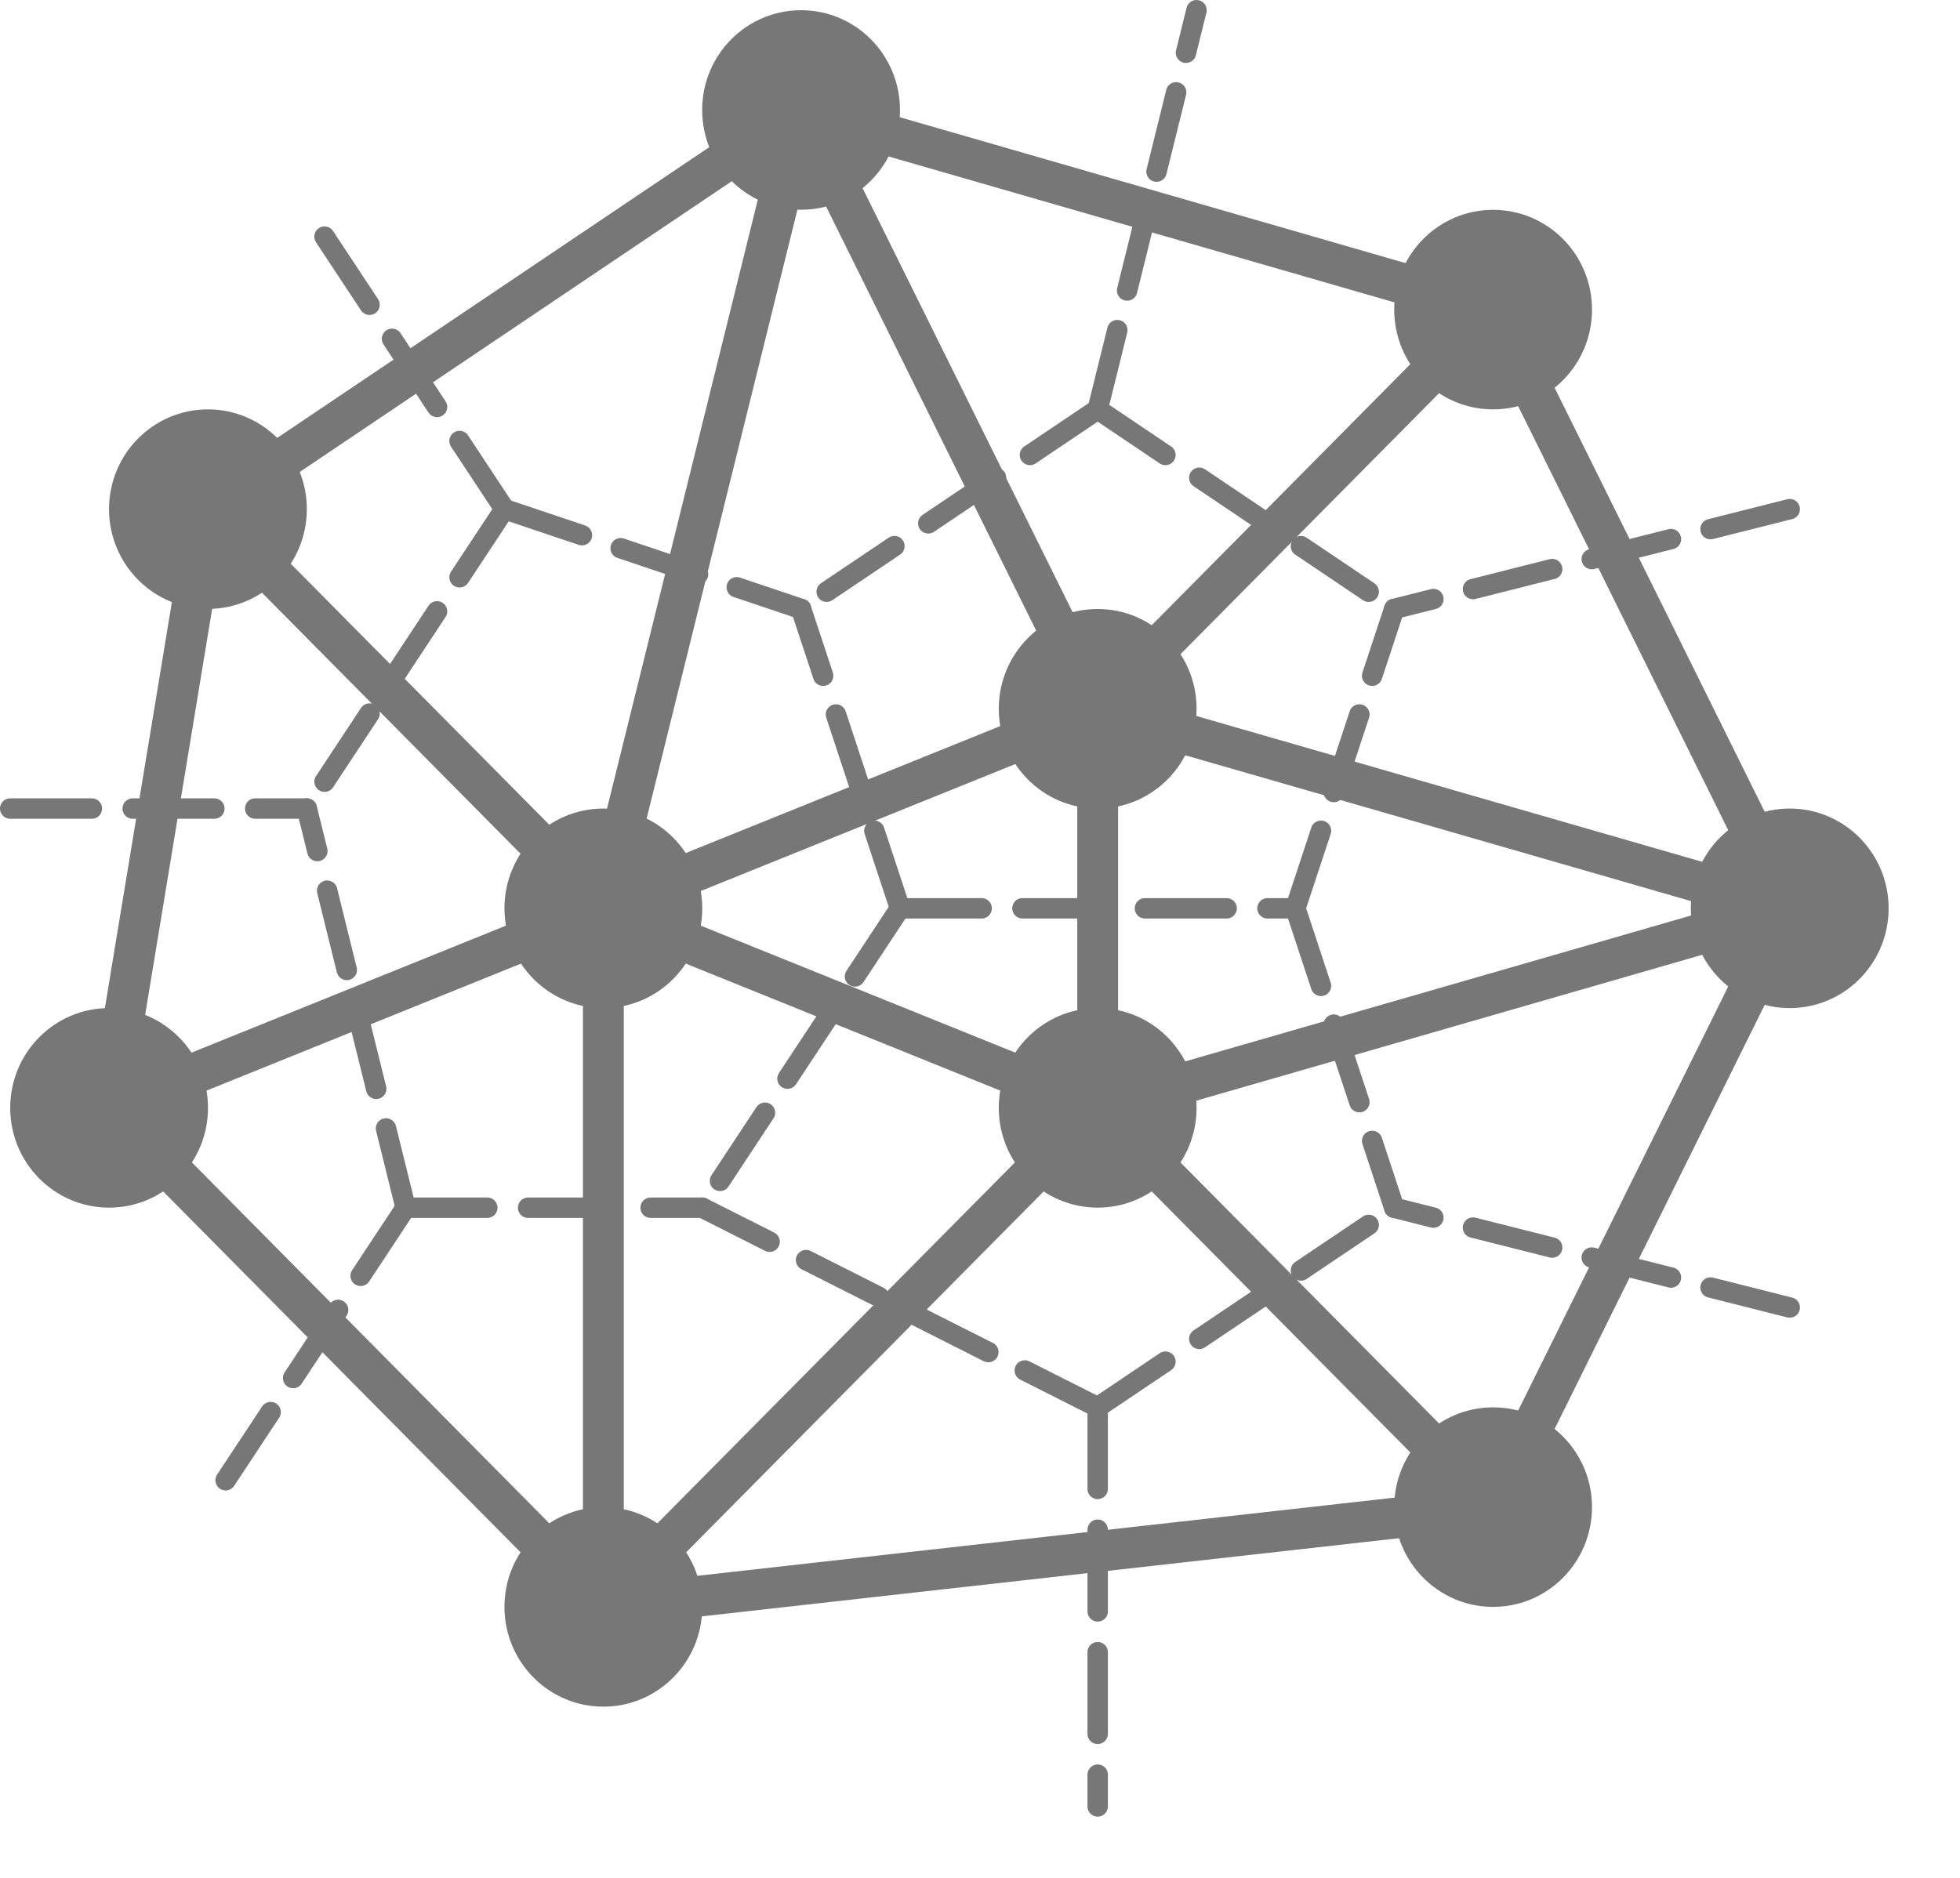
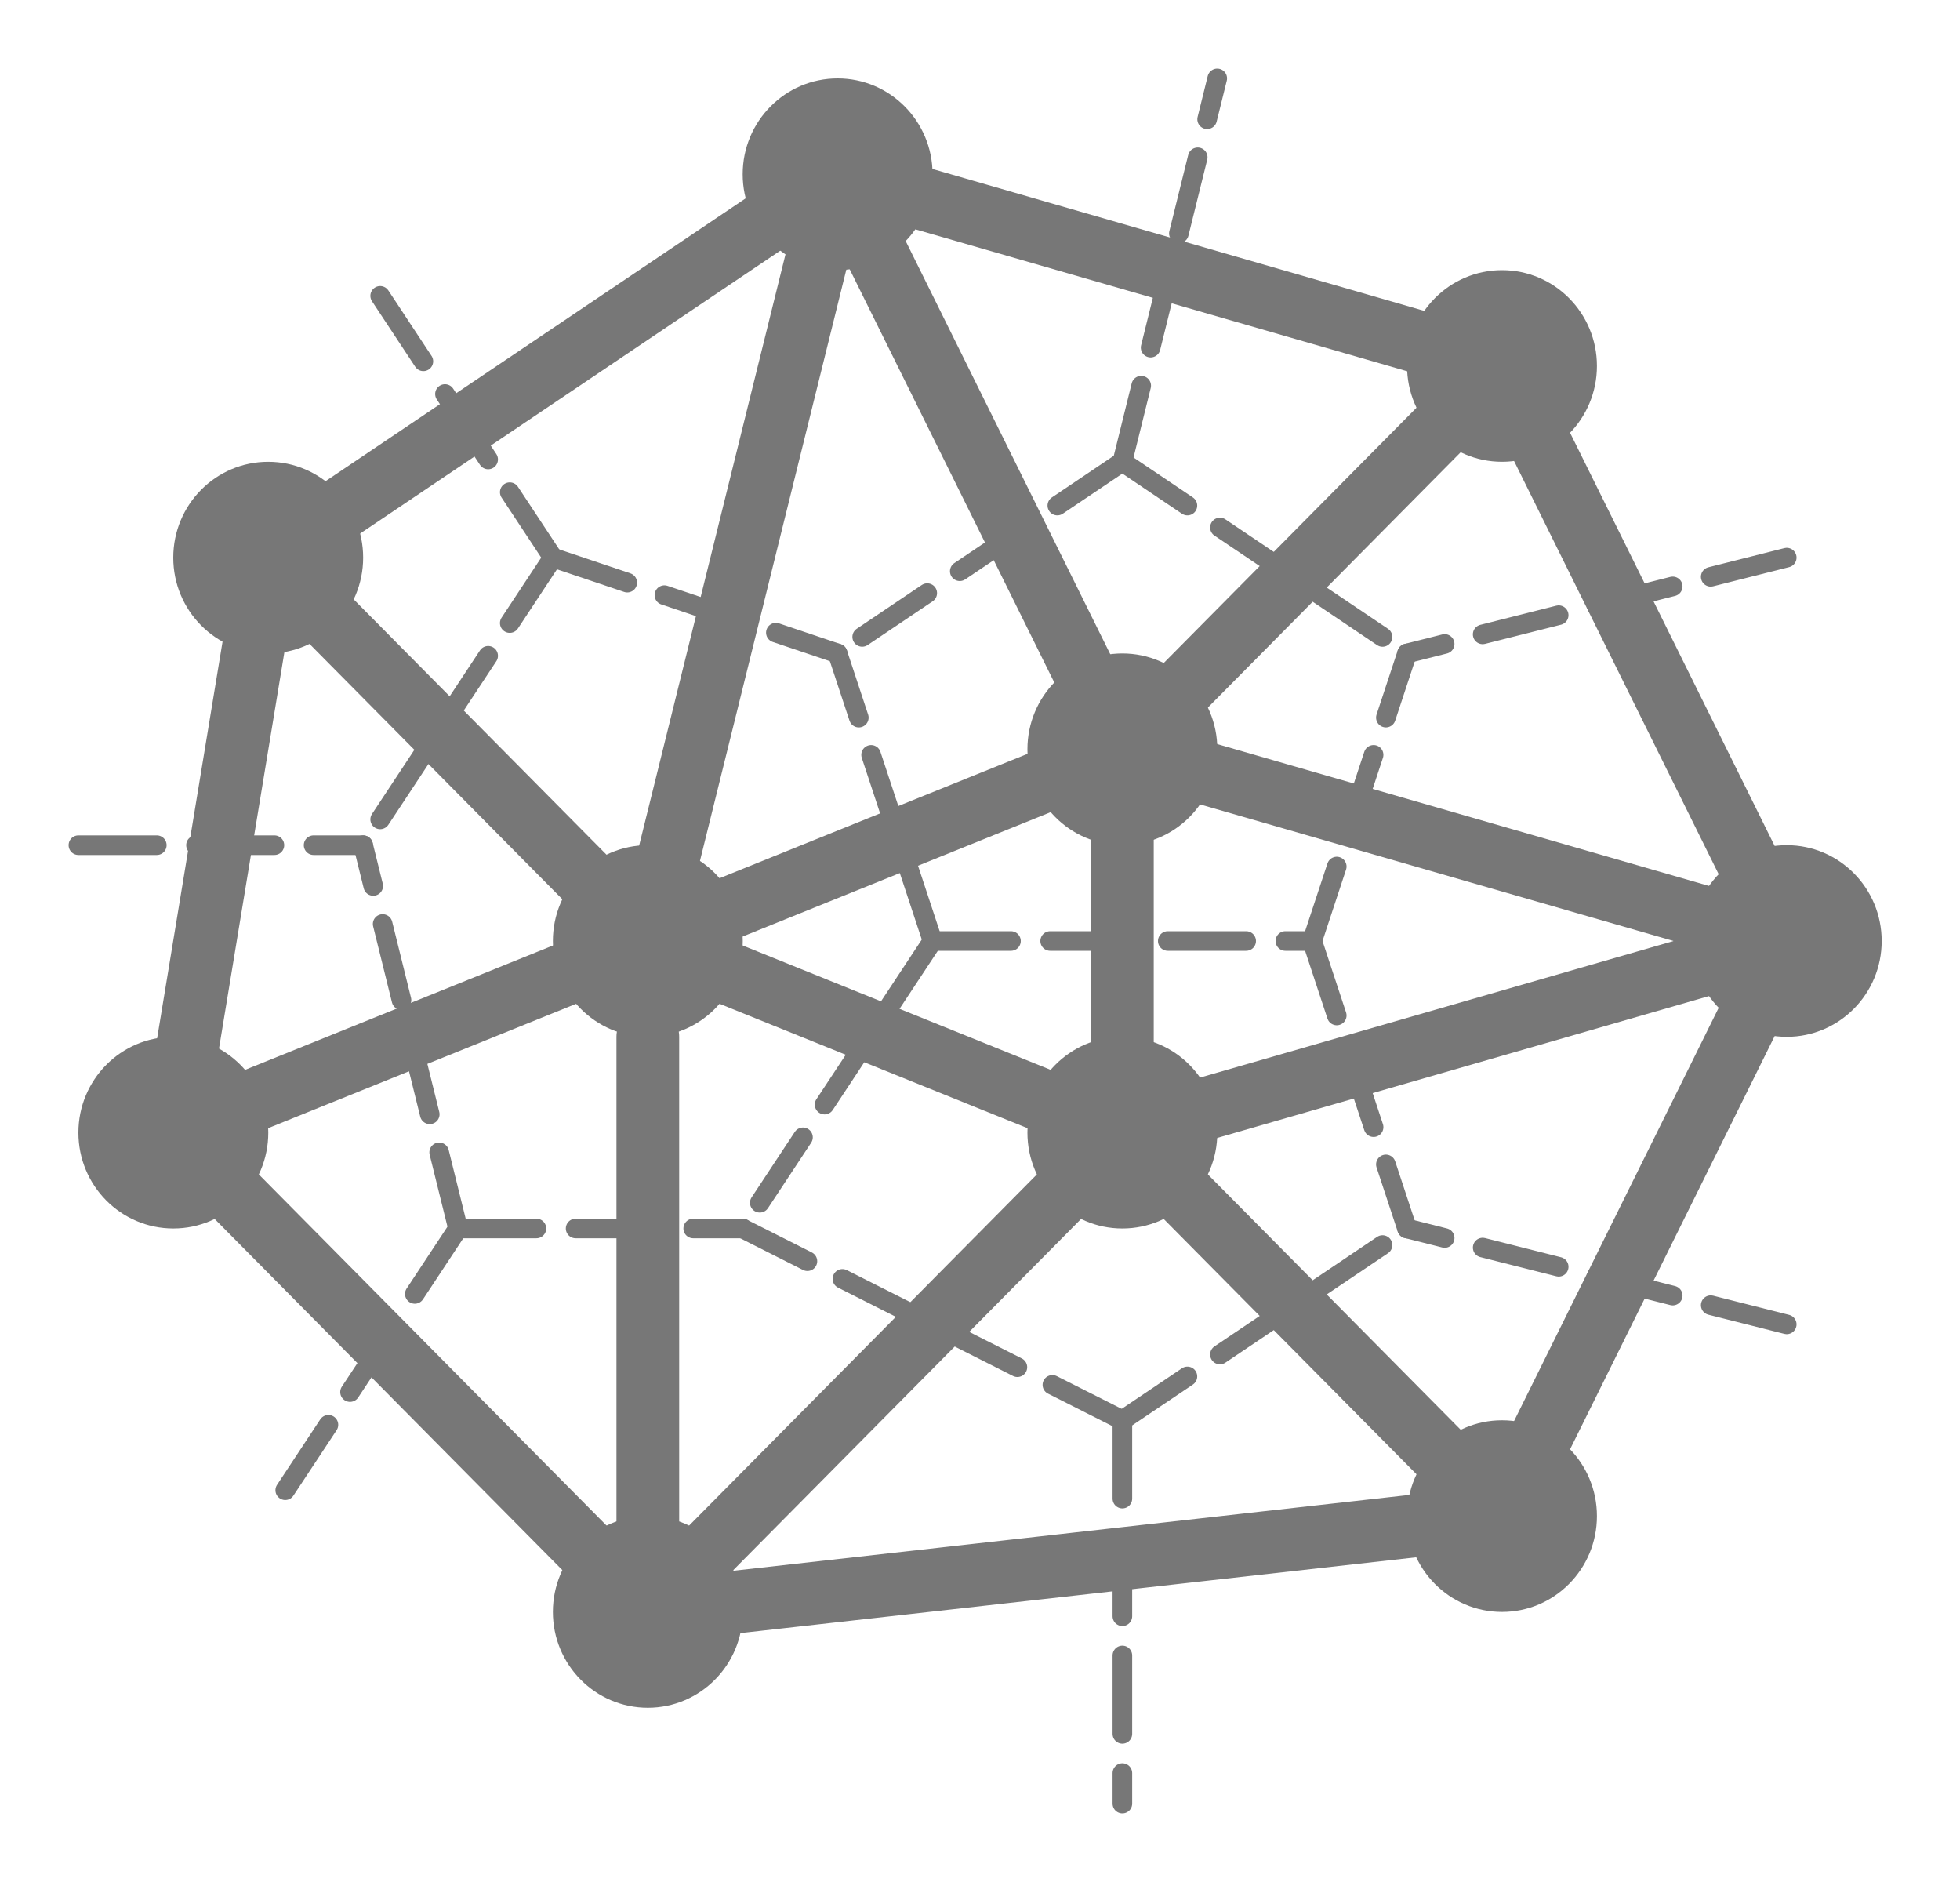
- <svg xmlns="http://www.w3.org/2000/svg" width="24" height="23" viewBox="0 0 24 23" fill="none">
-   <g id="Group 14">
-     <ellipse id="Ellipse 4" cx="2.546" cy="6.236" rx="1.211" ry="1.222" fill="#777777" />
-     <ellipse id="Ellipse 5" cx="1.336" cy="13.569" rx="1.211" ry="1.222" fill="#777777" />
-     <ellipse id="Ellipse 6" cx="7.388" cy="19.681" rx="1.211" ry="1.222" fill="#777777" />
-     <ellipse id="Ellipse 7" cx="13.441" cy="13.569" rx="1.211" ry="1.222" fill="#777777" />
-     <ellipse id="Ellipse 8" cx="18.283" cy="18.459" rx="1.211" ry="1.222" fill="#777777" />
-     <ellipse id="Ellipse 9" cx="21.915" cy="11.125" rx="1.211" ry="1.222" fill="#777777" />
-     <ellipse id="Ellipse 10" cx="13.441" cy="8.681" rx="1.211" ry="1.222" fill="#777777" />
-     <ellipse id="Ellipse 11" cx="18.283" cy="3.792" rx="1.211" ry="1.222" fill="#777777" />
-     <ellipse id="Ellipse 12" cx="9.809" cy="1.347" rx="1.211" ry="1.222" fill="#777777" />
-     <ellipse id="Ellipse 13" cx="7.388" cy="11.125" rx="1.211" ry="1.222" fill="#777777" />
-     <path id="Line 44" d="M18.283 3.792L9.809 1.347" stroke="#777777" stroke-width="0.5" stroke-linecap="round" />
-     <path id="Line 45" d="M18.283 3.792L21.915 11.125" stroke="#777777" stroke-width="0.5" stroke-linecap="round" />
-     <path id="Line 46" d="M18.283 18.459L21.915 11.125" stroke="#777777" stroke-width="0.5" stroke-linecap="round" />
-     <path id="Line 47" d="M18.283 18.459L7.388 19.681" stroke="#777777" stroke-width="0.5" stroke-linecap="round" />
-     <path id="Line 48" d="M1.336 13.569L7.388 19.681" stroke="#777777" stroke-width="0.5" stroke-linecap="round" />
-     <path id="Line 49" d="M1.336 13.569L2.546 6.236" stroke="#777777" stroke-width="0.5" stroke-linecap="round" />
-     <path id="Line 50" d="M9.809 1.347L2.546 6.236" stroke="#777777" stroke-width="0.5" stroke-linecap="round" />
-     <path id="Line 64" d="M6.178 6.236L3.757 2.57" stroke="#777777" stroke-width="0.25" stroke-linecap="round" stroke-dasharray="1 0.5" />
-     <path id="Line 68" d="M6.178 6.236L9.809 7.458" stroke="#777777" stroke-width="0.25" stroke-linecap="round" stroke-dasharray="1 0.5" />
-     <path id="Line 69" d="M13.441 5.014L9.809 7.458" stroke="#777777" stroke-width="0.25" stroke-linecap="round" stroke-dasharray="1 0.5" />
-     <path id="Line 70" d="M13.441 5.014L14.651 0.125" stroke="#777777" stroke-width="0.25" stroke-linecap="round" stroke-dasharray="1 0.5" />
-     <path id="Line 71" d="M13.441 5.014L17.072 7.458" stroke="#777777" stroke-width="0.25" stroke-linecap="round" stroke-dasharray="1 0.5" />
-     <path id="Line 72" d="M15.862 11.125L17.072 7.458" stroke="#777777" stroke-width="0.25" stroke-linecap="round" stroke-dasharray="1 0.5" />
-     <path id="Line 76" d="M21.915 6.236L17.072 7.458" stroke="#777777" stroke-width="0.25" stroke-linecap="round" stroke-dasharray="1 0.5" />
-     <path id="Line 73" d="M15.862 11.125L17.072 14.792" stroke="#777777" stroke-width="0.25" stroke-linecap="round" stroke-dasharray="1 0.5" />
-     <path id="Line 75" d="M21.915 16.014L17.072 14.792" stroke="#777777" stroke-width="0.25" stroke-linecap="round" stroke-dasharray="1 0.5" />
-     <path id="Line 74" d="M13.441 17.236L17.072 14.792" stroke="#777777" stroke-width="0.25" stroke-linecap="round" stroke-dasharray="1 0.5" />
-     <path id="Line 77" d="M13.441 17.236V22.125" stroke="#777777" stroke-width="0.25" stroke-linecap="round" stroke-dasharray="1 0.5" />
-     <path id="Line 78" d="M13.441 17.236L8.599 14.792" stroke="#777777" stroke-width="0.25" stroke-linecap="round" stroke-dasharray="1 0.5" />
-     <path id="Line 79" d="M11.02 11.125L8.599 14.792" stroke="#777777" stroke-width="0.25" stroke-linecap="round" stroke-dasharray="1 0.5" />
-     <path id="Line 82" d="M4.967 14.792L8.599 14.792" stroke="#777777" stroke-width="0.25" stroke-linecap="round" stroke-dasharray="1 0.5" />
-     <path id="Line 83" d="M4.967 14.792L2.546 18.458" stroke="#777777" stroke-width="0.25" stroke-linecap="round" stroke-dasharray="1 0.5" />
-     <path id="Line 80" d="M11.02 11.125L9.809 7.458" stroke="#777777" stroke-width="0.25" stroke-linecap="round" stroke-dasharray="1 0.5" />
-     <path id="Line 81" d="M11.02 11.125H15.862" stroke="#777777" stroke-width="0.25" stroke-linecap="round" stroke-dasharray="1 0.5" />
-     <path id="Line 65" d="M6.178 6.236L3.757 9.903" stroke="#777777" stroke-width="0.25" stroke-linecap="round" stroke-dasharray="1 0.5" />
-     <path id="Line 66" d="M4.967 14.792L3.757 9.903" stroke="#777777" stroke-width="0.25" stroke-linecap="round" stroke-dasharray="1 0.5" />
-     <path id="Line 67" d="M0.125 9.903L3.757 9.903" stroke="#777777" stroke-width="0.25" stroke-linecap="round" stroke-dasharray="1 0.5" />
-     <path id="Line 51" d="M7.388 11.125L2.546 6.236" stroke="#777777" stroke-width="0.5" stroke-linecap="round" />
-     <path id="Line 52" d="M7.388 11.125L9.809 1.347" stroke="#777777" stroke-width="0.5" stroke-linecap="round" />
-     <path id="Line 53" d="M7.388 11.125L13.441 8.681" stroke="#777777" stroke-width="0.5" stroke-linecap="round" />
-     <path id="Line 54" d="M9.809 1.347L13.441 8.681" stroke="#777777" stroke-width="0.5" stroke-linecap="round" />
-     <path id="Line 55" d="M18.283 3.792L13.441 8.681" stroke="#777777" stroke-width="0.5" stroke-linecap="round" />
-     <path id="Line 56" d="M21.915 11.125L13.441 8.681" stroke="#777777" stroke-width="0.5" stroke-linecap="round" />
-     <path id="Line 57" d="M13.441 13.569L13.441 8.681" stroke="#777777" stroke-width="0.5" stroke-linecap="round" />
-     <path id="Line 58" d="M13.441 13.569L21.915 11.125" stroke="#777777" stroke-width="0.5" stroke-linecap="round" />
-     <path id="Line 59" d="M13.441 13.569L18.283 18.458" stroke="#777777" stroke-width="0.5" stroke-linecap="round" />
-     <path id="Line 60" d="M13.441 13.569L7.388 19.681" stroke="#777777" stroke-width="0.5" stroke-linecap="round" />
-     <path id="Line 61" d="M7.388 12.347L7.388 19.681" stroke="#777777" stroke-width="0.5" stroke-linecap="round" />
-     <path id="Line 62" d="M7.388 11.125L13.441 13.57" stroke="#777777" stroke-width="0.5" stroke-linecap="round" />
-     <path id="Line 63" d="M7.388 11.125L1.336 13.57" stroke="#777777" stroke-width="0.5" stroke-linecap="round" />
-   </g>
+ <svg xmlns="http://www.w3.org/2000/svg" width="25" height="24" viewBox="0 0 25 24" fill="none">
+   <ellipse cx="3.421" cy="7.111" rx="1.211" ry="1.222" fill="#777777" />
+   <ellipse cx="2.211" cy="14.444" rx="1.211" ry="1.222" fill="#777777" />
+   <ellipse cx="8.263" cy="20.556" rx="1.211" ry="1.222" fill="#777777" />
+   <ellipse cx="14.316" cy="14.444" rx="1.211" ry="1.222" fill="#777777" />
+   <ellipse cx="19.158" cy="19.334" rx="1.211" ry="1.222" fill="#777777" />
+   <ellipse cx="22.79" cy="12" rx="1.211" ry="1.222" fill="#777777" />
+   <ellipse cx="14.316" cy="9.555" rx="1.211" ry="1.222" fill="#777777" />
+   <ellipse cx="19.158" cy="4.667" rx="1.211" ry="1.222" fill="#777777" />
+   <ellipse cx="10.684" cy="2.222" rx="1.211" ry="1.222" fill="#777777" />
+   <ellipse cx="8.263" cy="12" rx="1.211" ry="1.222" fill="#777777" />
+   <path d="M19.158 4.667L10.684 2.222" stroke="#777777" stroke-width="0.8" stroke-linecap="round" />
+   <path d="M19.158 4.667L22.79 12" stroke="#777777" stroke-width="0.8" stroke-linecap="round" />
+   <path d="M19.158 19.334L22.79 12" stroke="#777777" stroke-width="0.8" stroke-linecap="round" />
+   <path d="M19.158 19.334L8.263 20.556" stroke="#777777" stroke-width="0.8" stroke-linecap="round" />
+   <path d="M2.211 14.444L8.263 20.555" stroke="#777777" stroke-width="0.8" stroke-linecap="round" />
+   <path d="M2.211 14.444L3.421 7.111" stroke="#777777" stroke-width="0.8" stroke-linecap="round" />
+   <path d="M10.684 2.222L3.421 7.111" stroke="#777777" stroke-width="0.8" stroke-linecap="round" />
+   <path d="M7.053 7.111L4.632 3.444" stroke="#777777" stroke-width="0.25" stroke-linecap="round" stroke-dasharray="1 0.5" />
+   <path d="M7.053 7.111L10.684 8.333" stroke="#777777" stroke-width="0.25" stroke-linecap="round" stroke-dasharray="1 0.5" />
+   <path d="M14.316 5.889L10.684 8.333" stroke="#777777" stroke-width="0.25" stroke-linecap="round" stroke-dasharray="1 0.5" />
+   <path d="M14.316 5.889L15.526 1" stroke="#777777" stroke-width="0.25" stroke-linecap="round" stroke-dasharray="1 0.5" />
+   <path d="M14.316 5.889L17.947 8.333" stroke="#777777" stroke-width="0.25" stroke-linecap="round" stroke-dasharray="1 0.5" />
+   <path d="M16.737 12L17.947 8.333" stroke="#777777" stroke-width="0.25" stroke-linecap="round" stroke-dasharray="1 0.5" />
+   <path d="M22.79 7.111L17.947 8.333" stroke="#777777" stroke-width="0.25" stroke-linecap="round" stroke-dasharray="1 0.5" />
+   <path d="M16.737 12L17.947 15.667" stroke="#777777" stroke-width="0.25" stroke-linecap="round" stroke-dasharray="1 0.5" />
+   <path d="M22.79 16.889L17.947 15.666" stroke="#777777" stroke-width="0.25" stroke-linecap="round" stroke-dasharray="1 0.5" />
+   <path d="M14.316 18.111L17.947 15.667" stroke="#777777" stroke-width="0.25" stroke-linecap="round" stroke-dasharray="1 0.5" />
+   <path d="M14.316 18.111V23" stroke="#777777" stroke-width="0.25" stroke-linecap="round" stroke-dasharray="1 0.5" />
+   <path d="M14.316 18.111L9.474 15.667" stroke="#777777" stroke-width="0.25" stroke-linecap="round" stroke-dasharray="1 0.5" />
+   <path d="M11.895 12L9.474 15.667" stroke="#777777" stroke-width="0.25" stroke-linecap="round" stroke-dasharray="1 0.5" />
+   <path d="M5.842 15.666L9.474 15.666" stroke="#777777" stroke-width="0.25" stroke-linecap="round" stroke-dasharray="1 0.5" />
+   <path d="M5.842 15.666L3.421 19.333" stroke="#777777" stroke-width="0.25" stroke-linecap="round" stroke-dasharray="1 0.5" />
+   <path d="M11.895 12L10.684 8.333" stroke="#777777" stroke-width="0.25" stroke-linecap="round" stroke-dasharray="1 0.5" />
+   <path d="M11.895 12H16.737" stroke="#777777" stroke-width="0.25" stroke-linecap="round" stroke-dasharray="1 0.5" />
+   <path d="M7.053 7.111L4.632 10.778" stroke="#777777" stroke-width="0.25" stroke-linecap="round" stroke-dasharray="1 0.5" />
+   <path d="M5.842 15.666L4.632 10.778" stroke="#777777" stroke-width="0.25" stroke-linecap="round" stroke-dasharray="1 0.5" />
+   <path d="M1 10.778L4.632 10.778" stroke="#777777" stroke-width="0.25" stroke-linecap="round" stroke-dasharray="1 0.5" />
+   <path d="M8.263 12L3.421 7.111" stroke="#777777" stroke-width="0.8" stroke-linecap="round" />
+   <path d="M8.263 12L10.684 2.222" stroke="#777777" stroke-width="0.8" stroke-linecap="round" />
+   <path d="M8.263 12L14.316 9.556" stroke="#777777" stroke-width="0.8" stroke-linecap="round" />
+   <path d="M10.684 2.222L14.316 9.556" stroke="#777777" stroke-width="0.8" stroke-linecap="round" />
+   <path d="M19.158 4.667L14.316 9.556" stroke="#777777" stroke-width="0.8" stroke-linecap="round" />
+   <path d="M22.79 12L14.316 9.556" stroke="#777777" stroke-width="0.8" stroke-linecap="round" />
+   <path d="M14.316 14.444L14.316 9.555" stroke="#777777" stroke-width="0.8" stroke-linecap="round" />
+   <path d="M14.316 14.444L22.79 12" stroke="#777777" stroke-width="0.8" stroke-linecap="round" />
+   <path d="M14.316 14.444L19.158 19.333" stroke="#777777" stroke-width="0.8" stroke-linecap="round" />
+   <path d="M14.316 14.444L8.263 20.555" stroke="#777777" stroke-width="0.8" stroke-linecap="round" />
+   <path d="M8.263 13.222L8.263 20.555" stroke="#777777" stroke-width="0.8" stroke-linecap="round" />
+   <path d="M8.263 12L14.316 14.444" stroke="#777777" stroke-width="0.8" stroke-linecap="round" />
+   <path d="M8.263 12L2.211 14.444" stroke="#777777" stroke-width="0.8" stroke-linecap="round" />
</svg>
